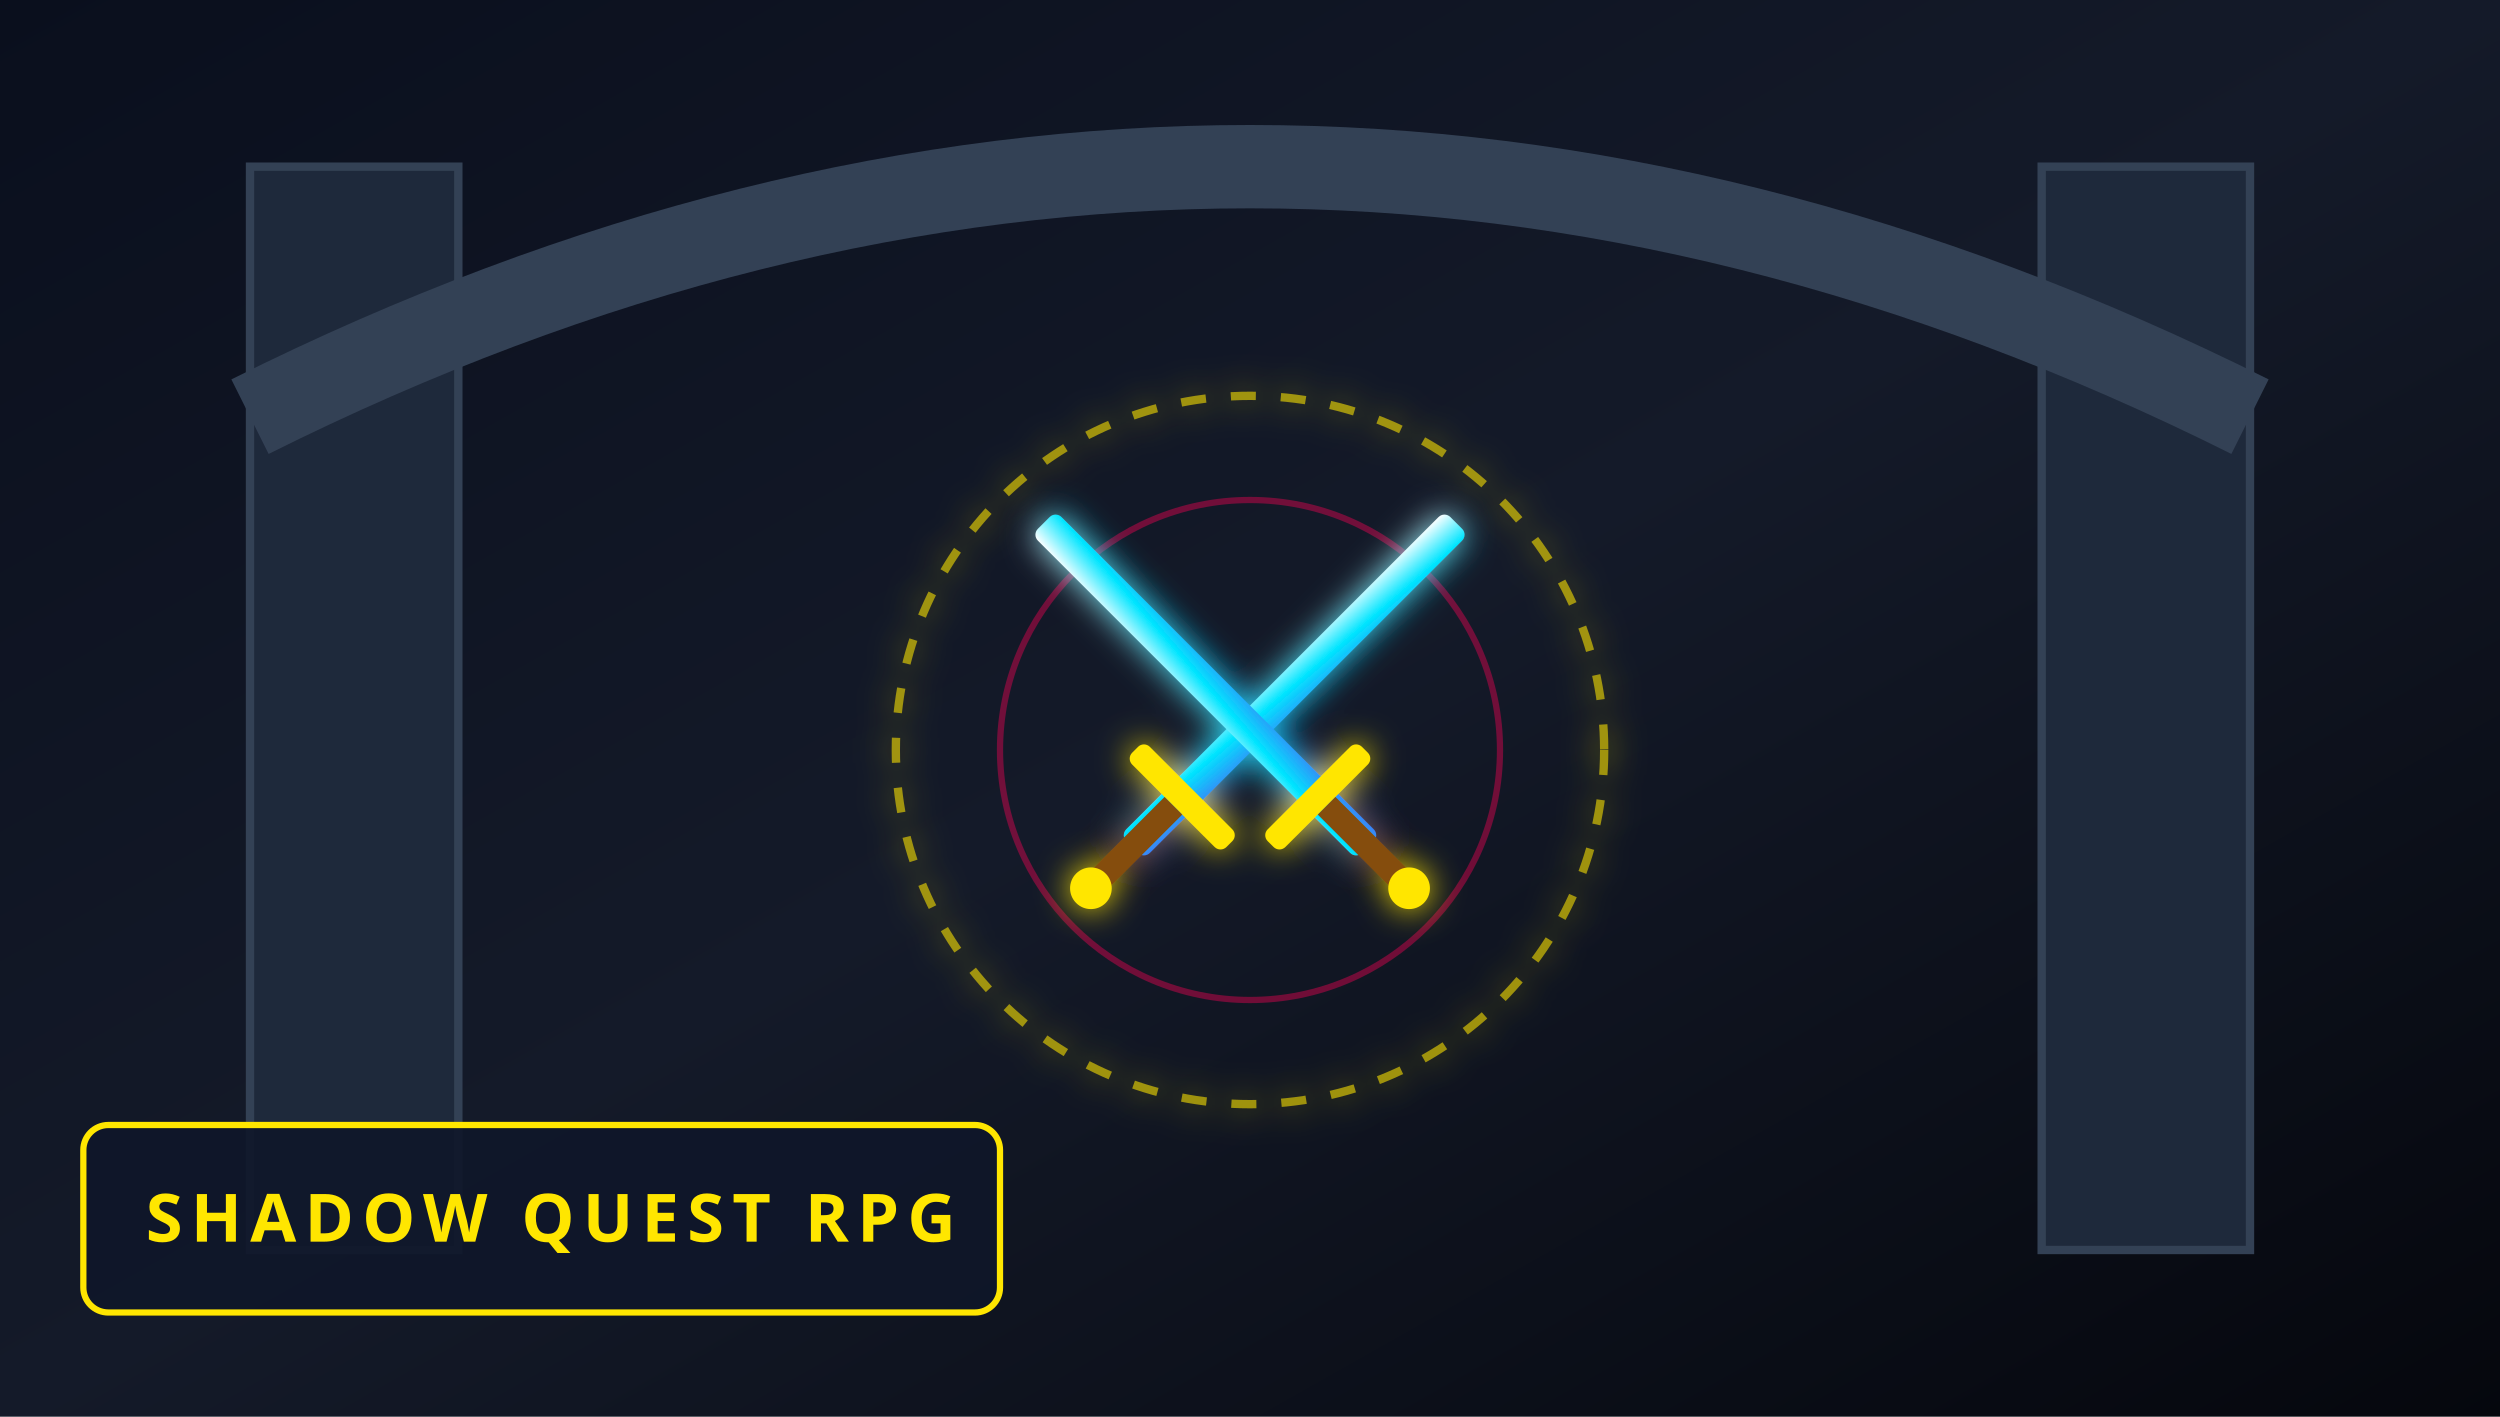
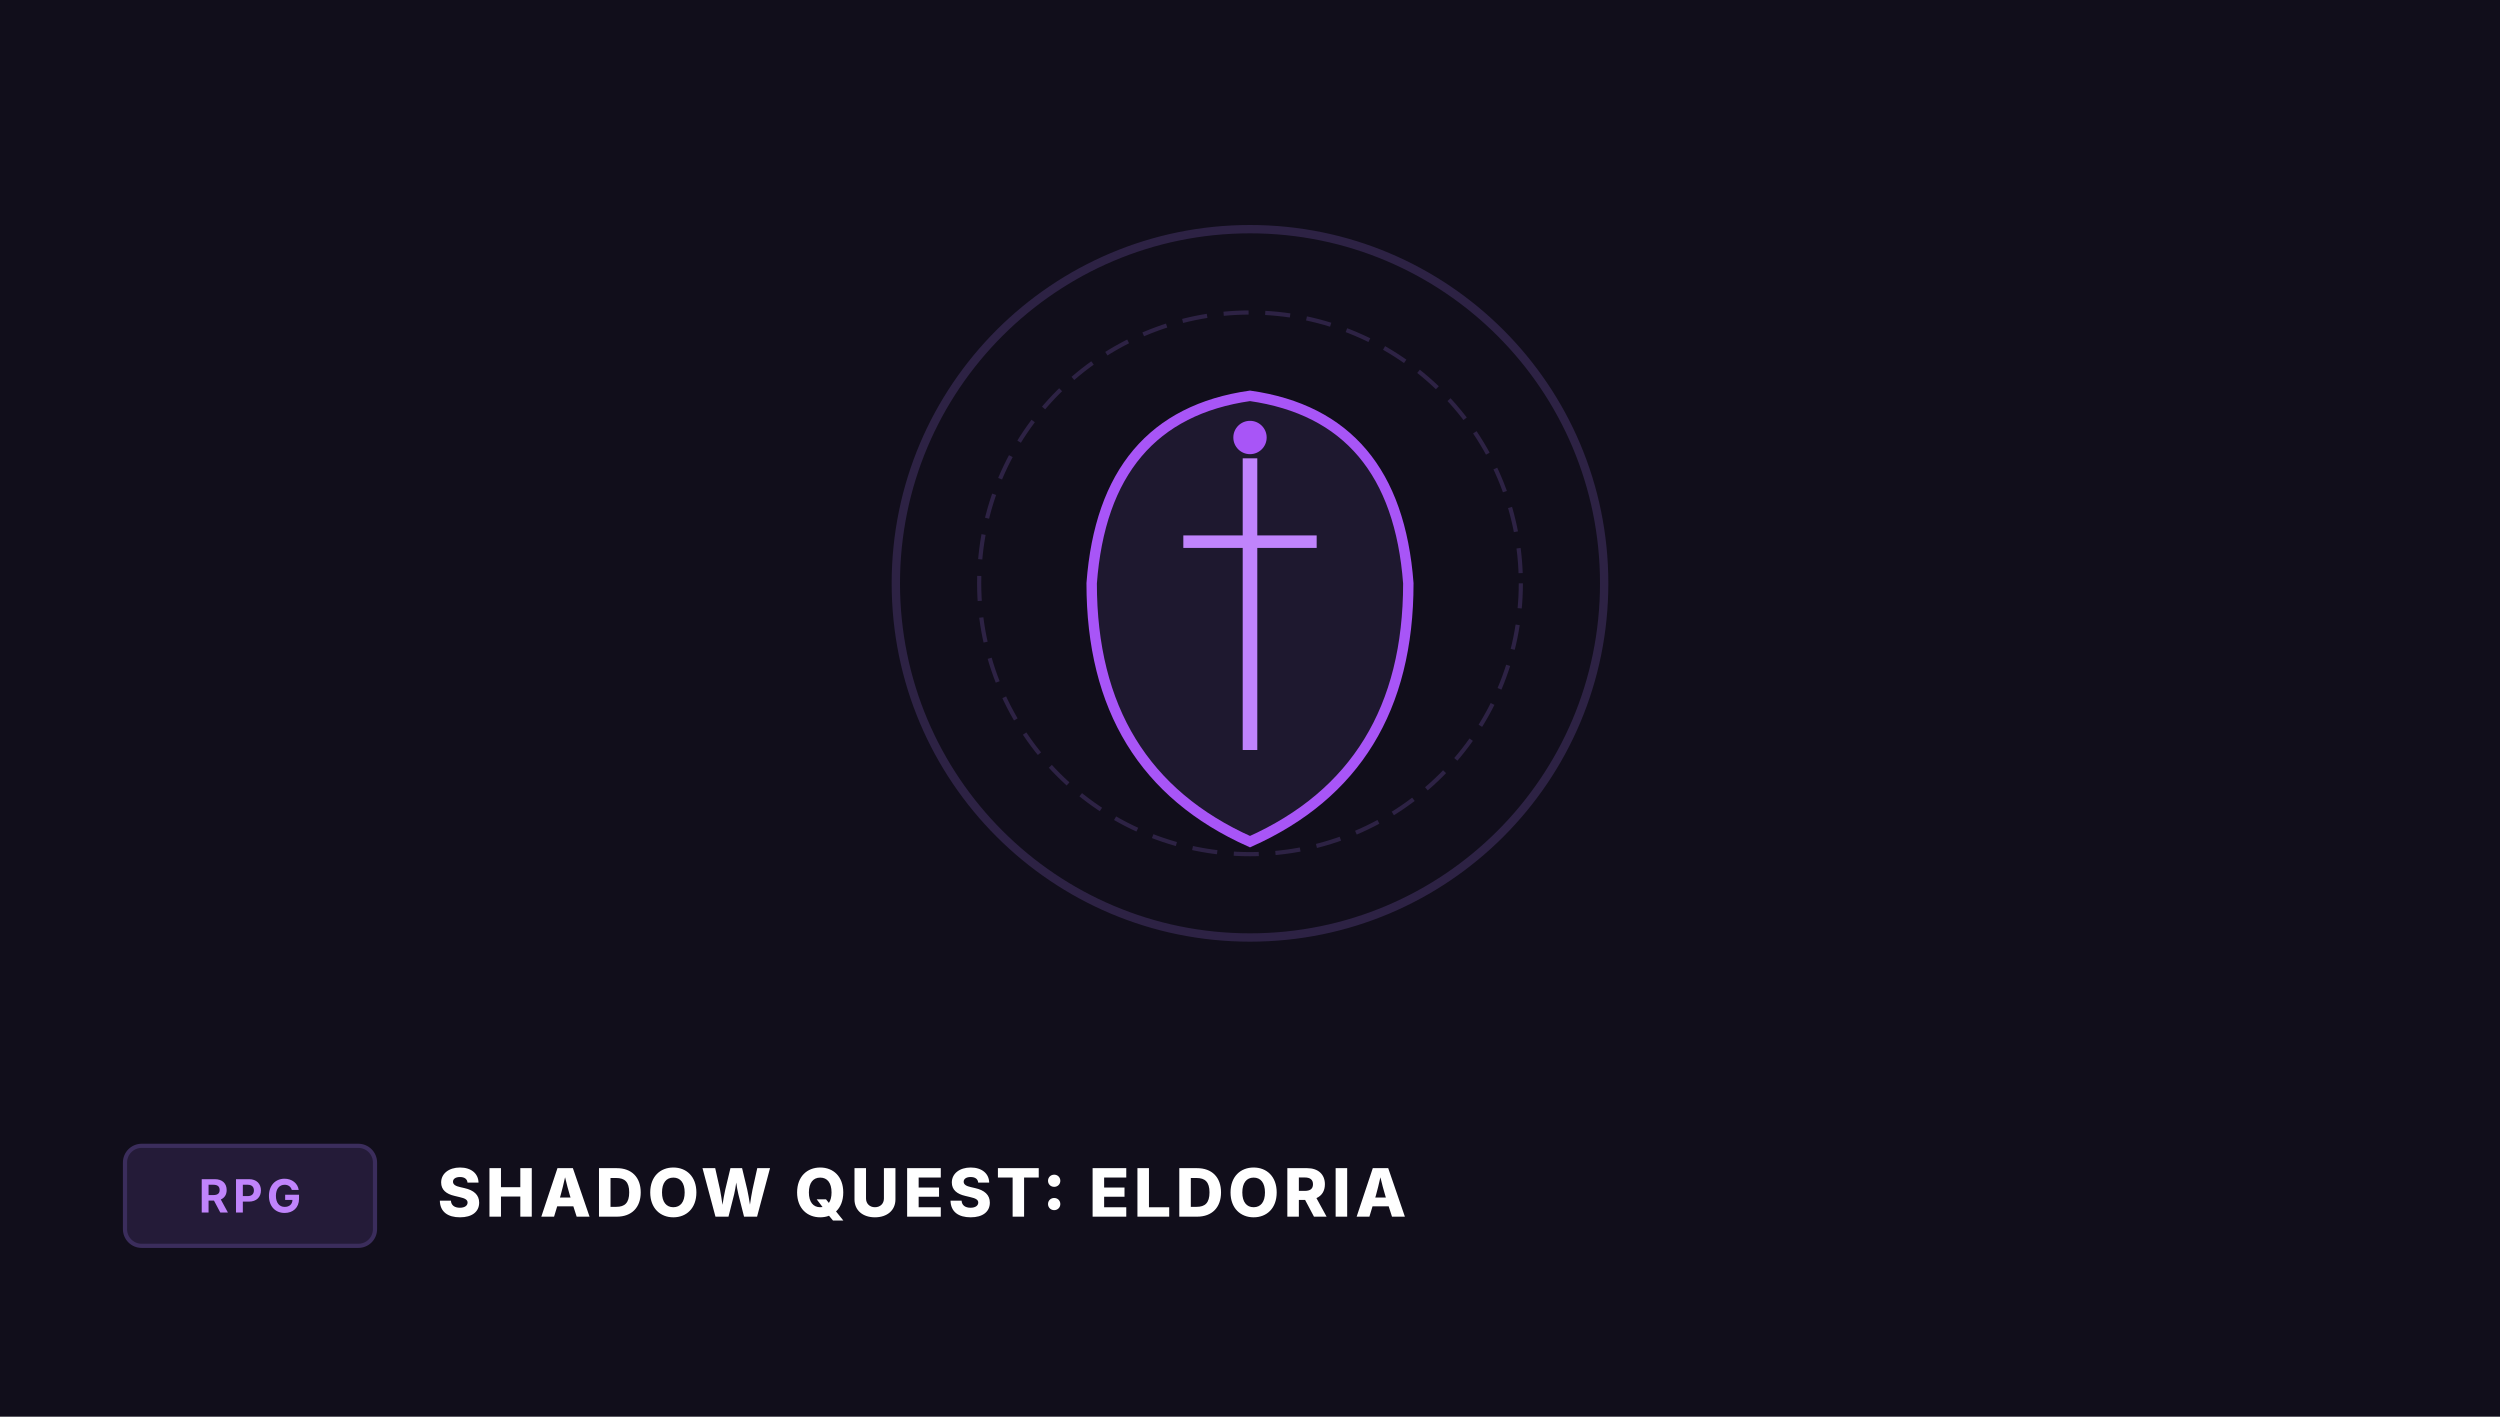
<svg xmlns="http://www.w3.org/2000/svg" viewBox="0 0 600 340" width="100%" height="100%">
-   <defs>
-     <linearGradient id="bgGradSQ" x1="0%" y1="0%" x2="100%" y2="100%">
-       <stop offset="0%" stop-color="#0a0f1d" />
-       <stop offset="50%" stop-color="#141a29" />
-       <stop offset="100%" stop-color="#05070d" />
-     </linearGradient>
-     <linearGradient id="bladeGrad" x1="0%" y1="0%" x2="100%" y2="100%">
-       <stop offset="0%" stop-color="#ffffff" />
-       <stop offset="50%" stop-color="#00e5ff" />
-       <stop offset="100%" stop-color="#3b82f6" />
-     </linearGradient>
-     <filter id="goldGlow">
-       <feGaussianBlur stdDeviation="4" result="blur" />
-       <feMerge>
-         <feMergeNode in="blur" />
-         <feMergeNode in="SourceGraphic" />
-       </feMerge>
-     </filter>
-   </defs>
-   <rect width="600" height="340" fill="url(#bgGradSQ)" />
-   <rect x="60" y="40" width="50" height="260" fill="#1e293b" stroke="#334155" stroke-width="2" />
-   <rect x="490" y="40" width="50" height="260" fill="#1e293b" stroke="#334155" stroke-width="2" />
-   <path d="M 60 100 Q 300 -20 540 100" fill="none" stroke="#334155" stroke-width="20" />
-   <circle cx="300" cy="180" r="85" fill="none" stroke="#ffe600" stroke-width="2" stroke-dasharray="6,6" opacity="0.6" filter="url(#goldGlow)" />
-   <circle cx="300" cy="180" r="60" fill="none" stroke="#ff0055" stroke-width="1.5" opacity="0.4" />
-   <g transform="translate(300, 175)" filter="url(#goldGlow)">
-     <g transform="rotate(45)">
-       <rect x="-4" y="-70" width="8" height="110" fill="url(#bladeGrad)" rx="2" />
-       <rect x="-16" y="20" width="32" height="6" fill="#ffe600" rx="2" />
-       <rect x="-3" y="26" width="6" height="25" fill="#854d0e" />
-       <circle cx="0" cy="54" r="5" fill="#ffe600" />
-     </g>
-     <g transform="rotate(-45)">
-       <rect x="-4" y="-70" width="8" height="110" fill="url(#bladeGrad)" rx="2" />
-       <rect x="-16" y="20" width="32" height="6" fill="#ffe600" rx="2" />
-       <rect x="-3" y="26" width="6" height="25" fill="#854d0e" />
-       <circle cx="0" cy="54" r="5" fill="#ffe600" />
-     </g>
+   <rect width="600" height="340" fill="#110e1b" />
+   <circle cx="300" cy="140" r="85" fill="none" stroke="#2d2244" stroke-width="2" />
+   <circle cx="300" cy="140" r="65" fill="none" stroke="#2d2244" stroke-width="1" stroke-dasharray="6,4" />
+   <g transform="translate(300, 140)">
+     <path d="M 0 -45 Q 35 -40 38 0 Q 38 45 0 62 Q -38 45 -38 0 Q -35 -40 0 -45 Z" fill="#1e182f" stroke="#a855f7" stroke-width="2.5" />
+     <line x1="0" y1="-30" x2="0" y2="40" stroke="#c084fc" stroke-width="3.5" />
+     <line x1="-16" y1="-10" x2="16" y2="-10" stroke="#c084fc" stroke-width="3" />
+     <circle cx="0" cy="-35" r="4" fill="#a855f7" />
  </g>
-   <rect x="20" y="270" width="220" height="45" rx="6" fill="rgba(15,23,42,0.9)" stroke="#ffe600" stroke-width="1.5" />
-   <text x="35" y="298" font-family="'Segoe UI', monospace, sans-serif" font-size="16" font-weight="900" fill="#ffe600" letter-spacing="2">SHADOW QUEST RPG</text>
+   <rect x="30" y="275" width="60" height="24" rx="4" fill="#241b38" stroke="#3b2d5c" stroke-width="1" />
+   <text x="60" y="291" text-anchor="middle" font-family="-apple-system, sans-serif" font-size="11" font-weight="700" fill="#c084fc" letter-spacing="1">RPG</text>
+   <text x="105" y="292" font-family="-apple-system, sans-serif" font-size="16" font-weight="800" fill="#ffffff" letter-spacing="1">SHADOW QUEST: ELDORIA</text>
</svg>
